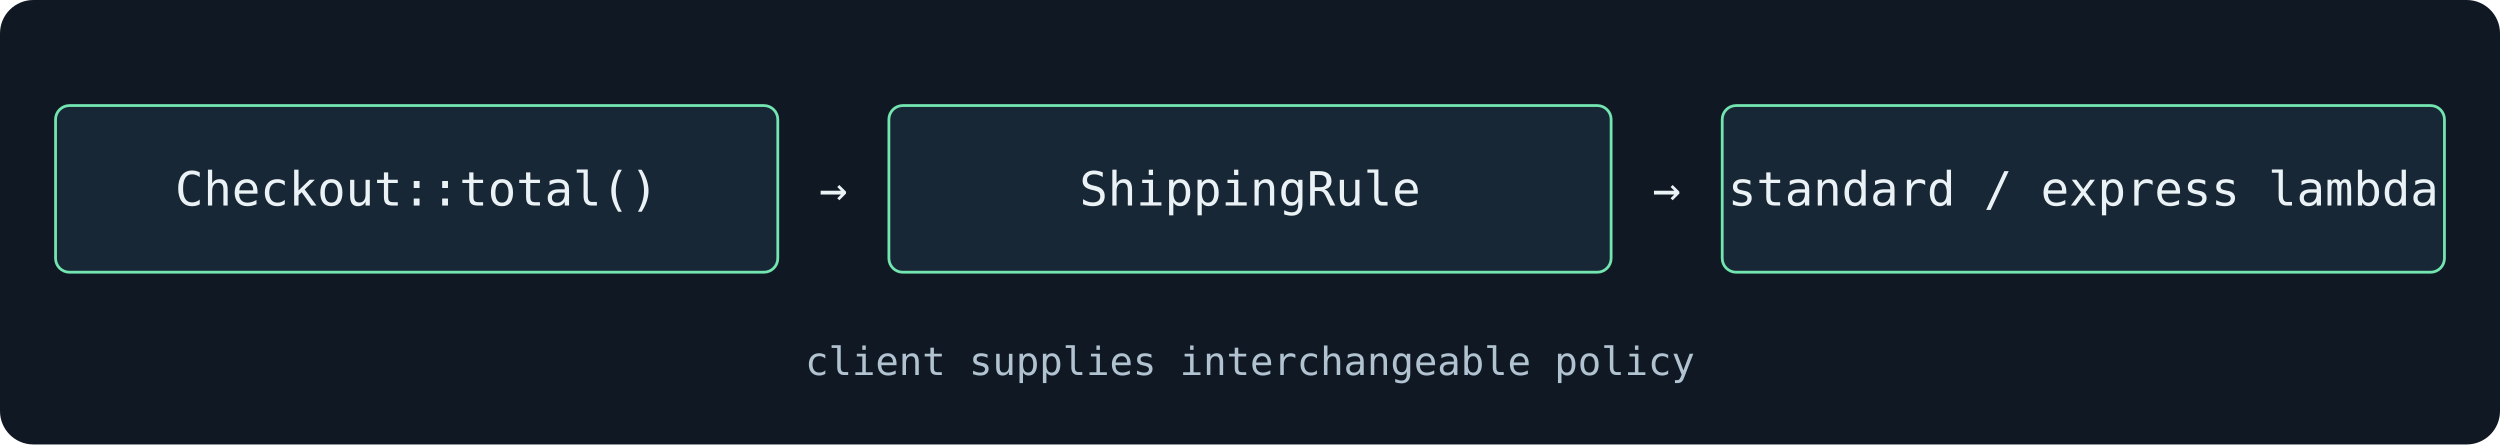
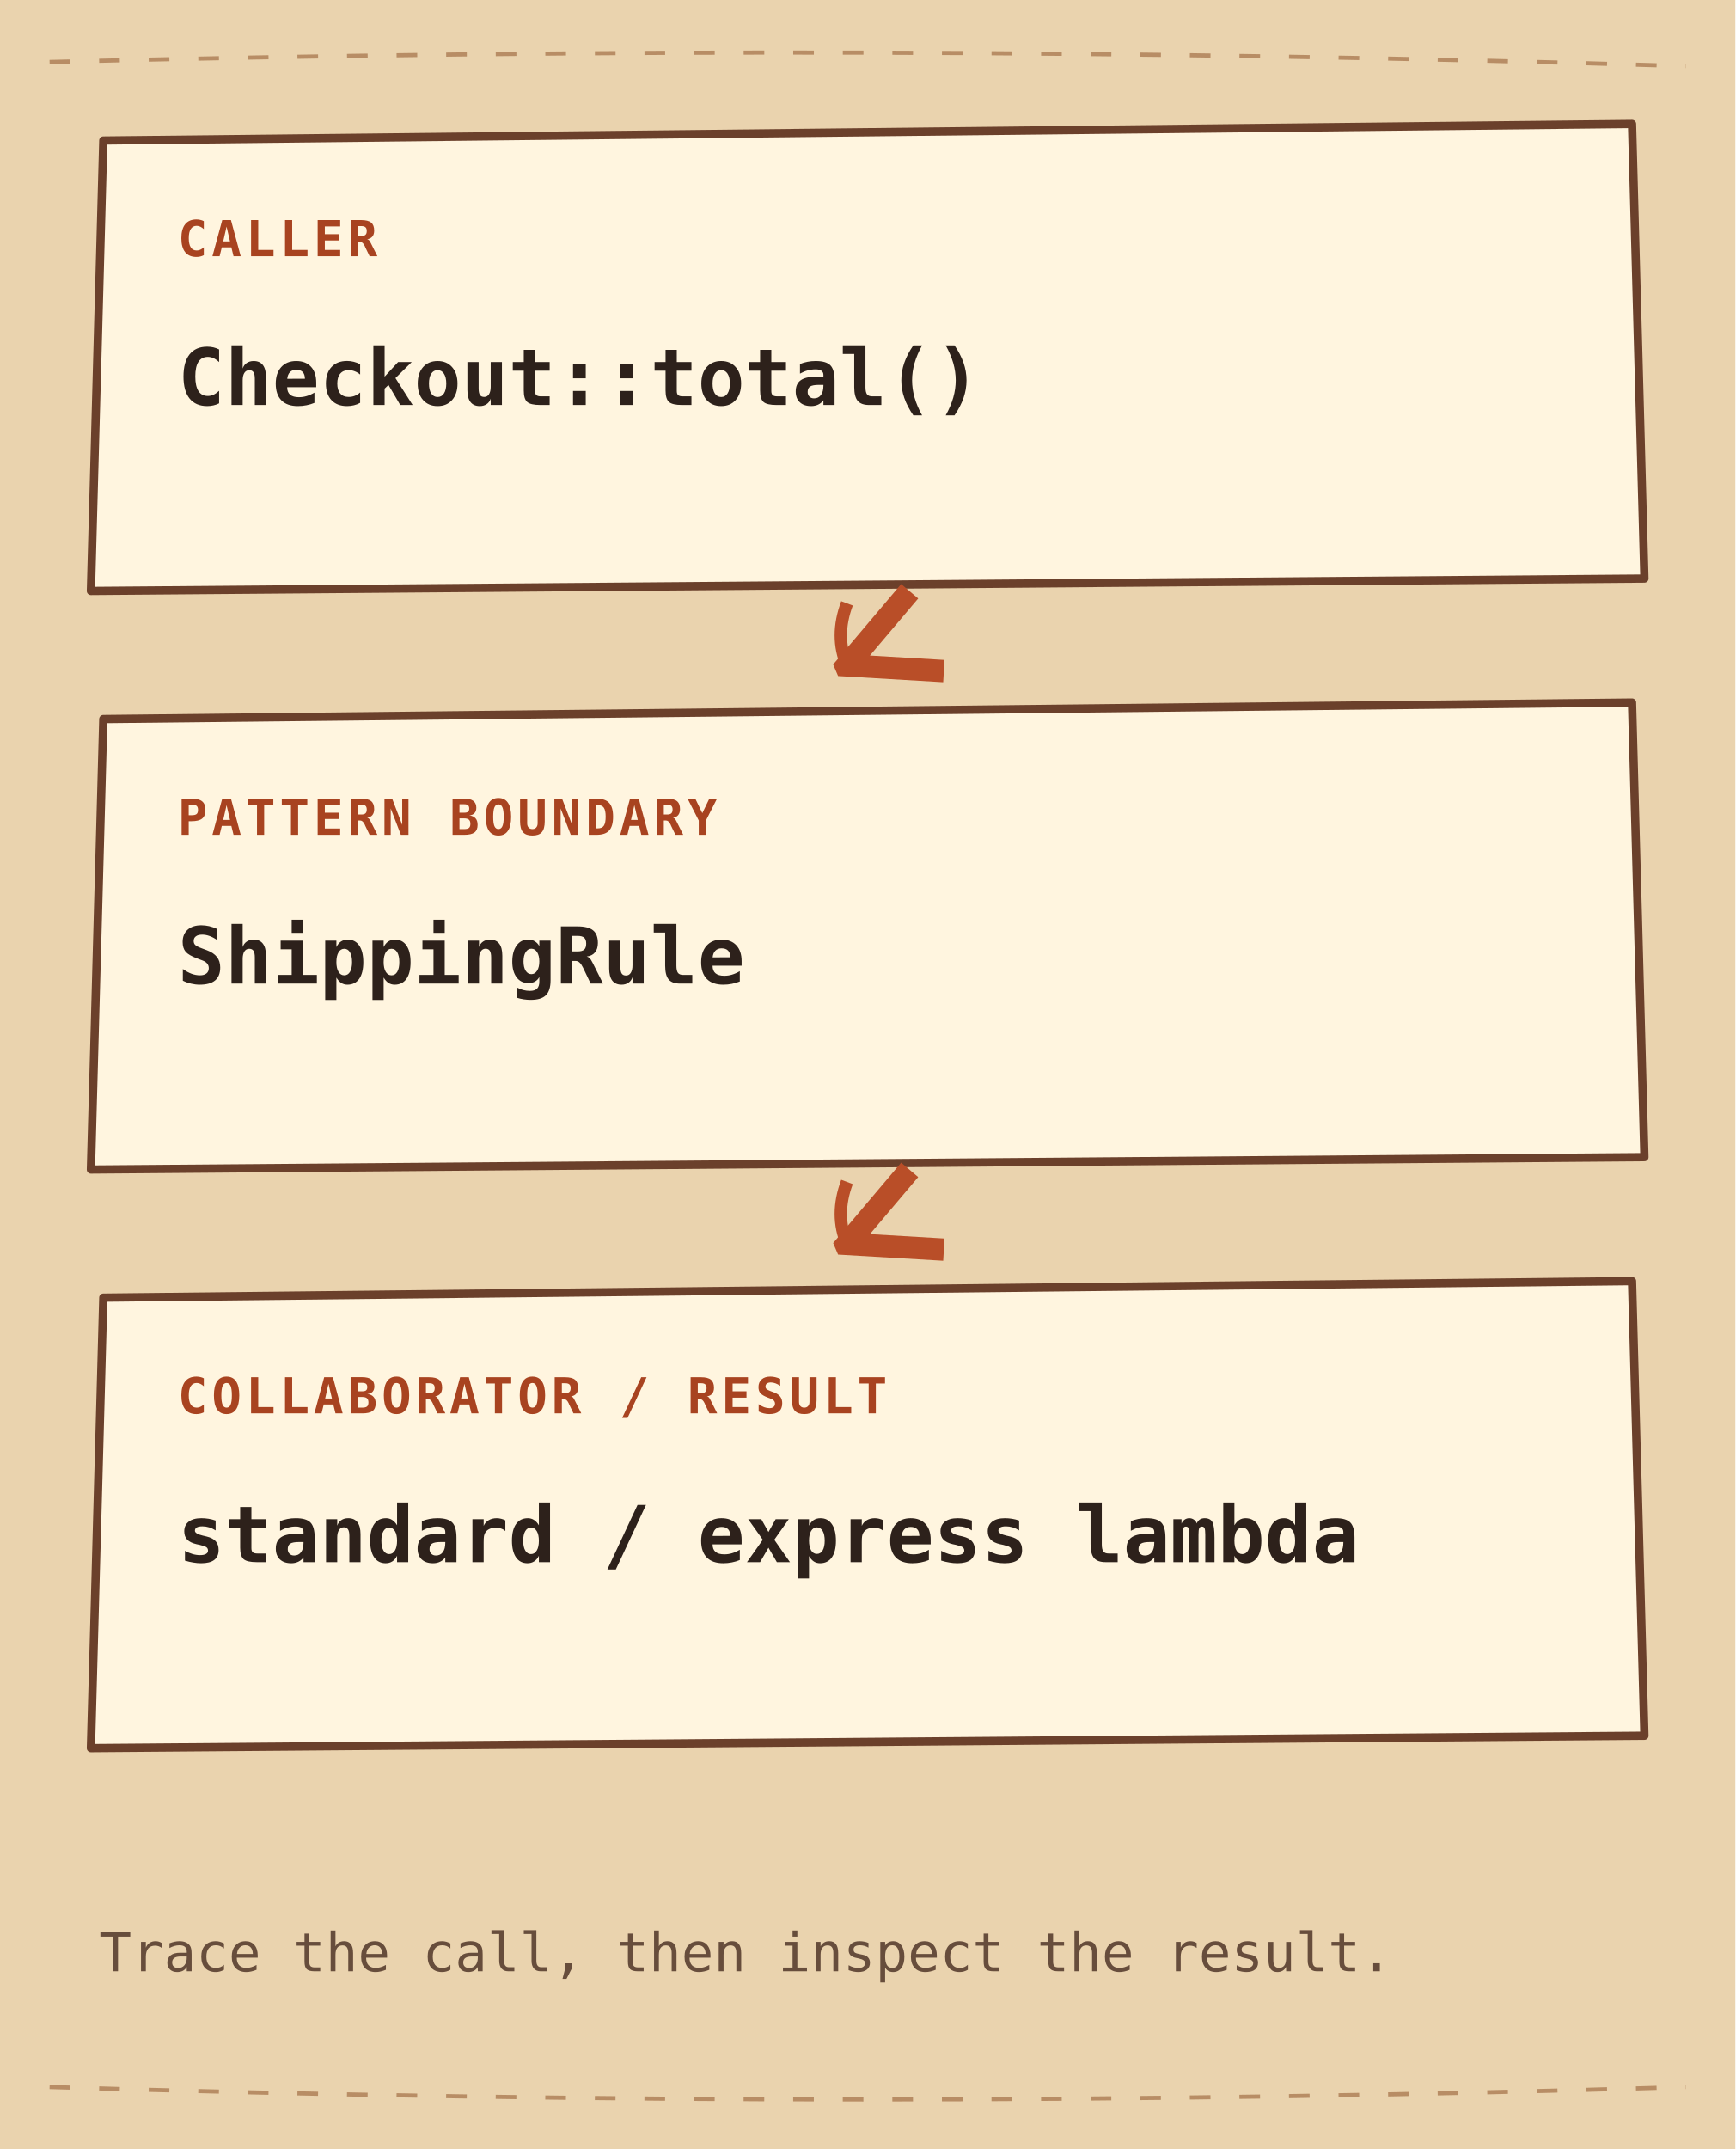
- <svg xmlns="http://www.w3.org/2000/svg" viewBox="0 0 900 160" role="img" aria-labelledby="title desc">
-   <rect width="900" height="160" rx="12" fill="#101923" />
-   <g font-family="monospace" font-size="17" text-anchor="middle" fill="#eaf2f5">
-     <rect x="20" y="38" width="260" height="60" rx="5" fill="#182735" stroke="#73e5b0" />
-     <text x="150" y="74">Checkout::total()</text>
-     <rect x="320" y="38" width="260" height="60" rx="5" fill="#182735" stroke="#73e5b0" />
-     <text x="450" y="74">ShippingRule</text>
-     <rect x="620" y="38" width="260" height="60" rx="5" fill="#182735" stroke="#73e5b0" />
-     <text x="750" y="74">standard / express lambda</text>
-     <text x="300" y="74">→</text>
-     <text x="600" y="74">→</text>
-     <text x="450" y="135" font-size="14" fill="#b1c2d0">client supplies interchangeable policy</text>
-   </g>
+ <svg xmlns="http://www.w3.org/2000/svg" viewBox="0 0 420 520" role="img" aria-labelledby="title desc">
+   <defs>
+     <marker id="arrow" markerWidth="9" markerHeight="9" refX="4.5" refY="8" orient="auto">
+       <path d="M1 1 L4.5 8 L8 1" fill="none" stroke="#b94e28" stroke-width="1.8" />
+     </marker>
+   </defs>
+   <style>.role{font:700 12px ui-monospace,monospace;letter-spacing:1px;fill:#a84320}.name{font:600 19px ui-monospace,monospace;fill:#2d211b}.note{font:13px ui-monospace,monospace;fill:#674d3c}</style>
+   <rect width="420" height="520" fill="#ead3ae" />
+   <path d="M12 15 Q210 10 408 16 M12 505 Q210 511 408 505" fill="none" stroke="#b88d65" stroke-width="1" stroke-dasharray="5 7" />
+   <path d="M25 34 L395 30 L398 140 L22 143 Z" fill="#fff5df" stroke="#6b402b" stroke-width="2" stroke-linejoin="round" />
+   <text x="43" y="62" class="role">CALLER</text>
+   <text x="43" y="98" class="name">Checkout::total()</text>
+   <path d="M205 146 q-3 8 0 15" fill="none" stroke="#b94e28" stroke-width="3" marker-end="url(#arrow)" />
+   <path d="M25 174 L395 170 L398 280 L22 283 Z" fill="#fff5df" stroke="#6b402b" stroke-width="2" stroke-linejoin="round" />
+   <text x="43" y="202" class="role">PATTERN BOUNDARY</text>
+   <text x="43" y="238" class="name">ShippingRule</text>
+   <path d="M205 286 q-3 8 0 15" fill="none" stroke="#b94e28" stroke-width="3" marker-end="url(#arrow)" />
+   <path d="M25 314 L395 310 L398 420 L22 423 Z" fill="#fff5df" stroke="#6b402b" stroke-width="2" stroke-linejoin="round" />
+   <text x="43" y="342" class="role">COLLABORATOR / RESULT</text>
+   <text x="43" y="378" class="name">standard / express lambda</text>
+   <text x="24" y="477" class="note">Trace the call, then inspect the result.</text>
</svg>
